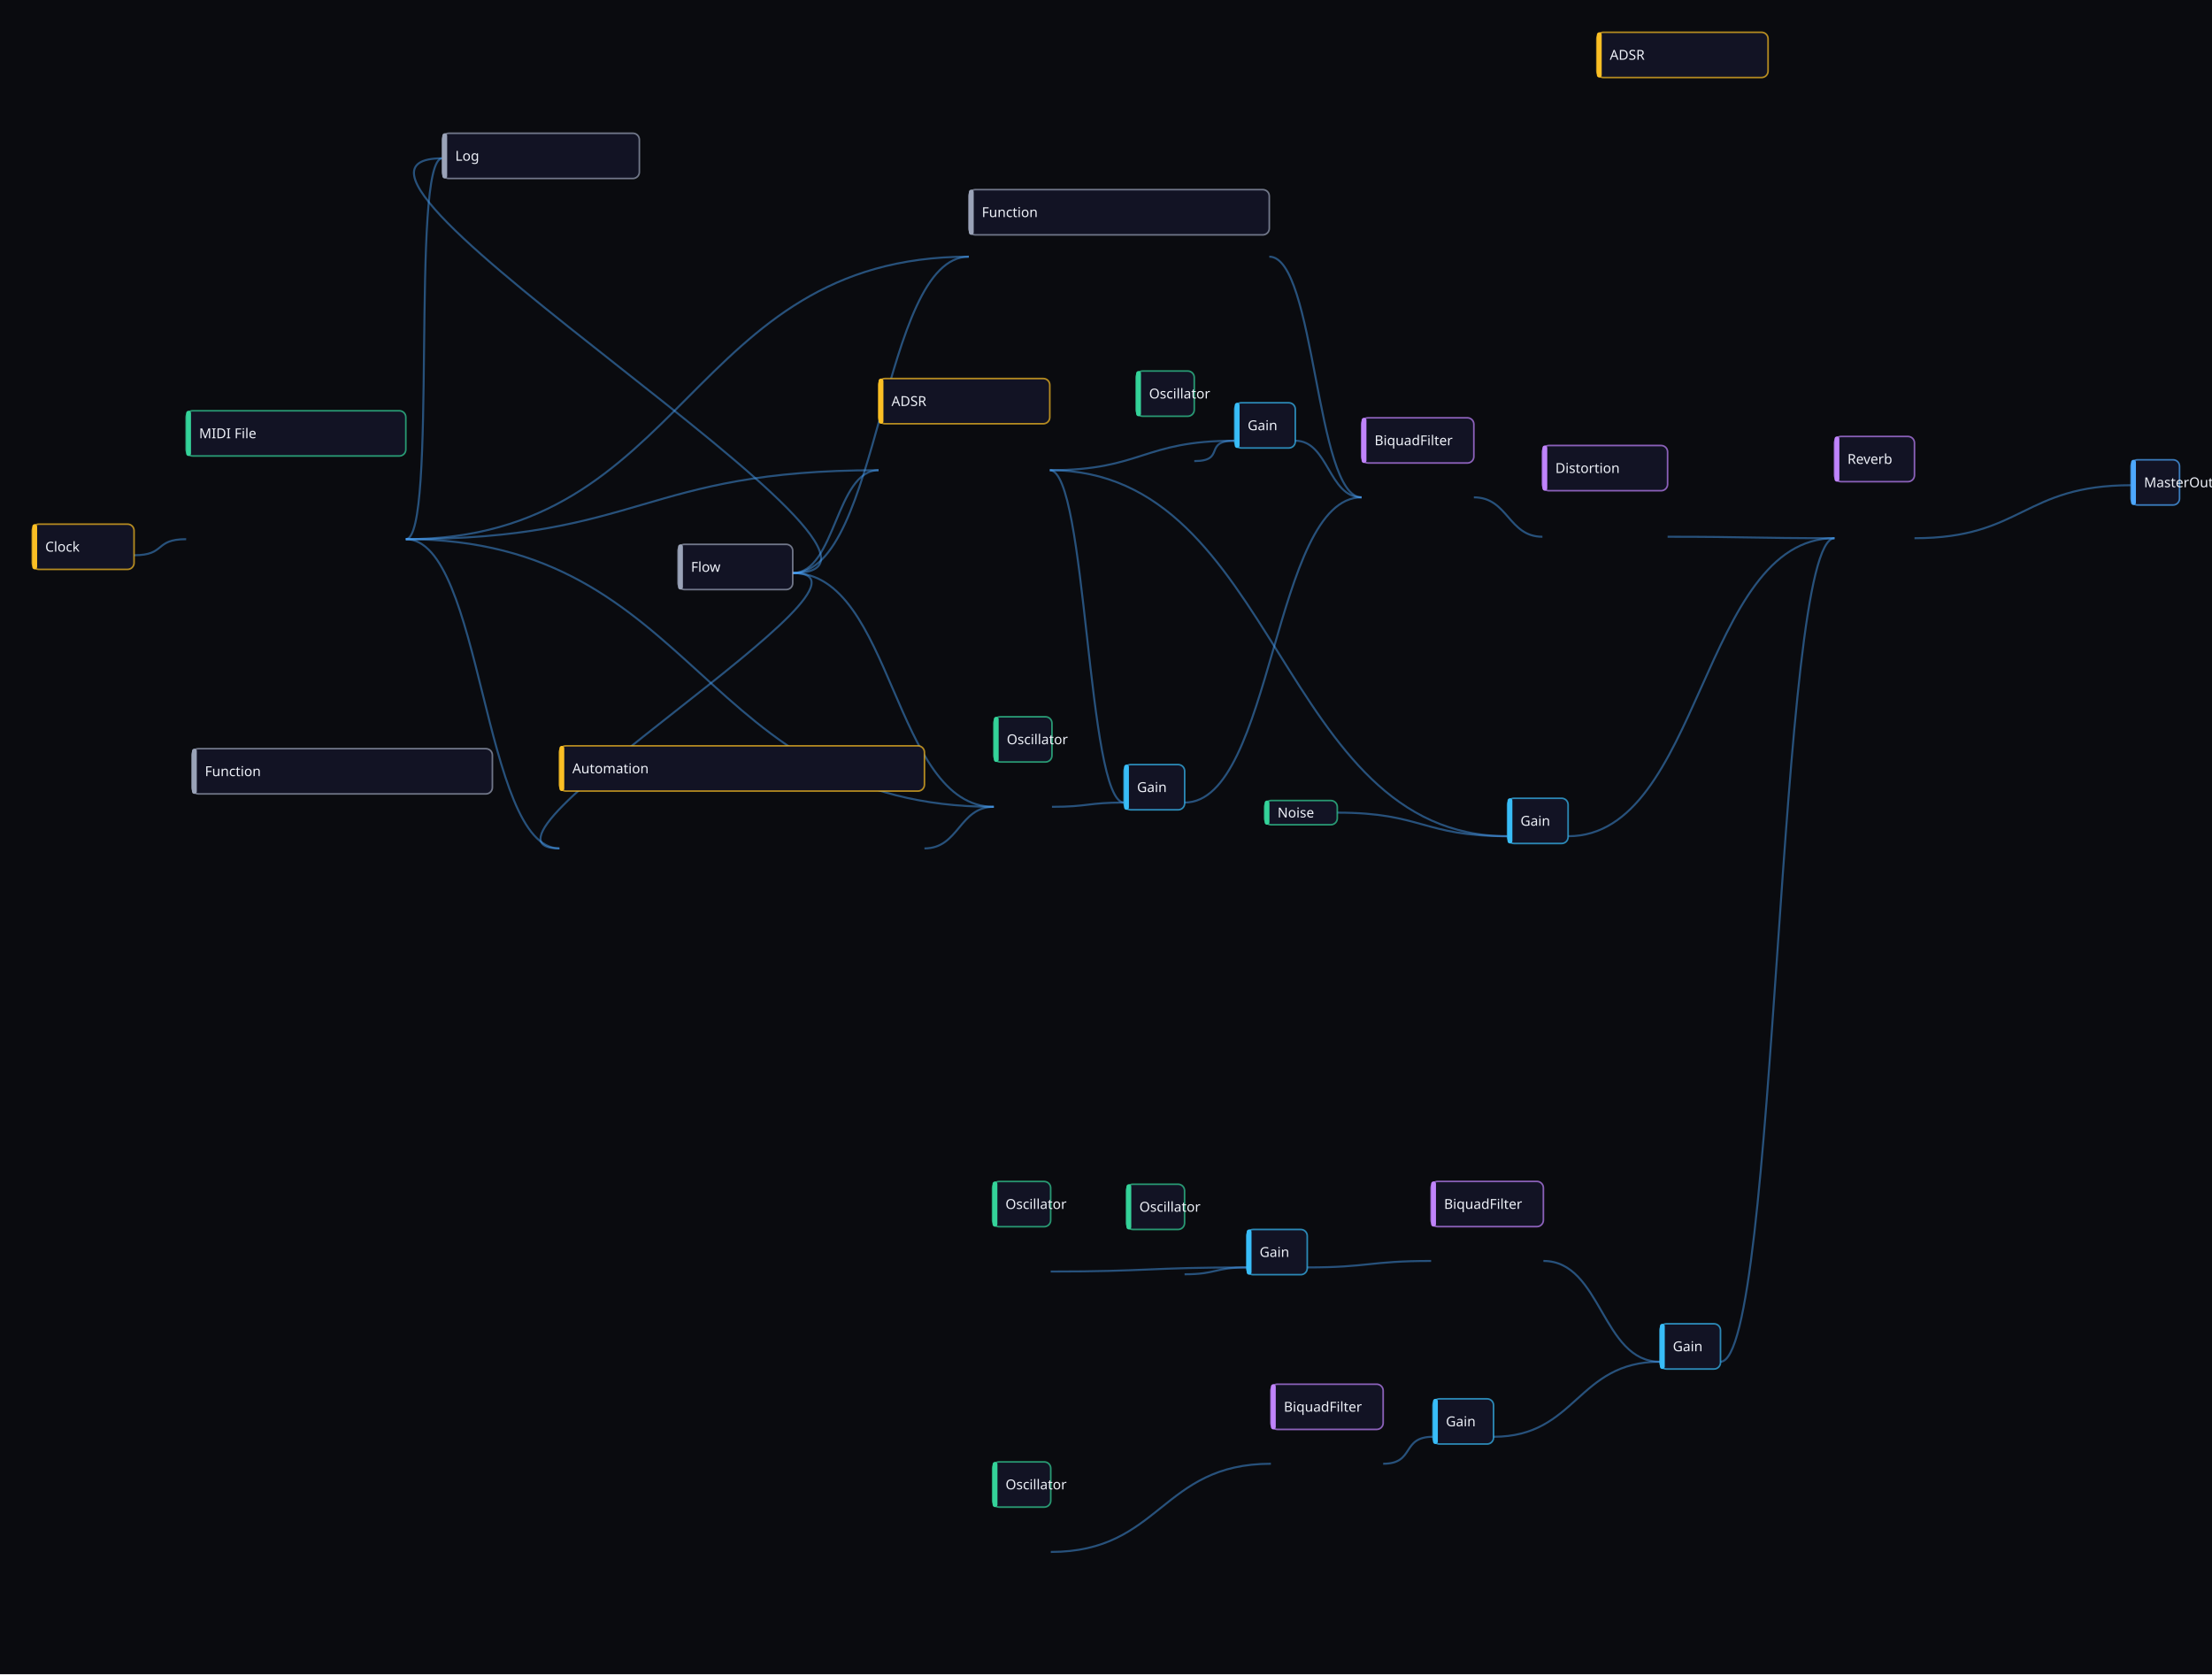
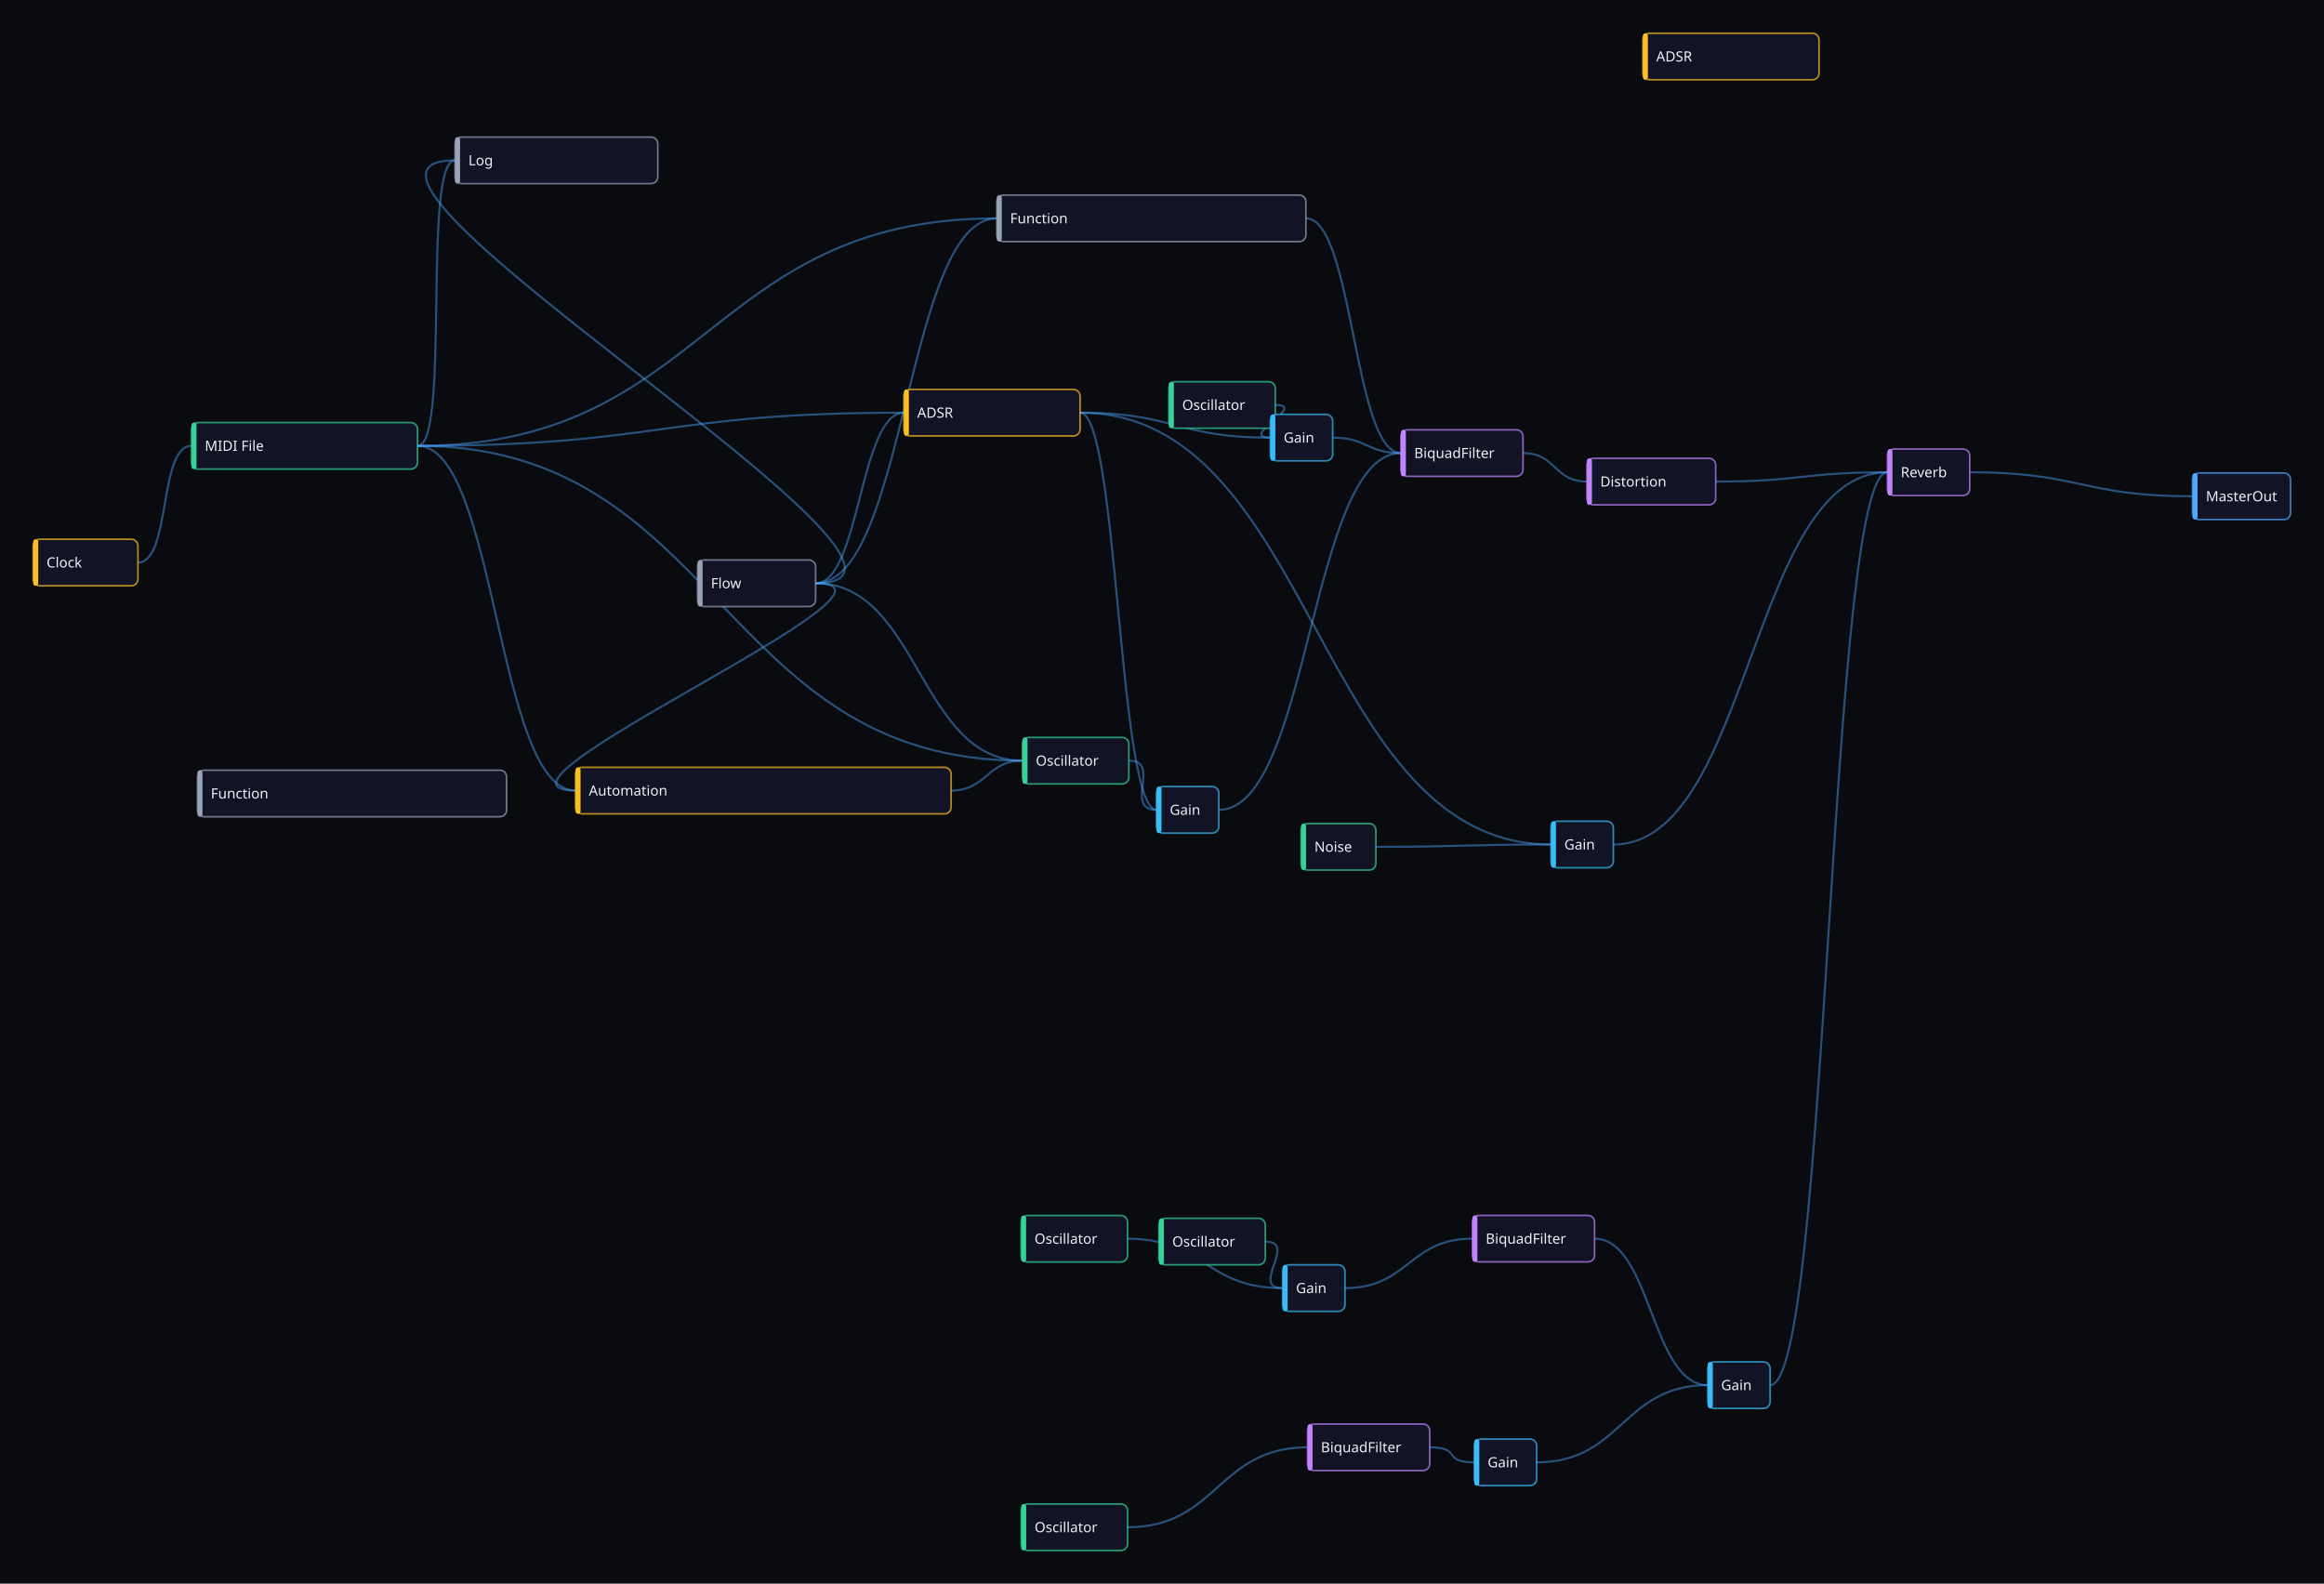
- <svg xmlns="http://www.w3.org/2000/svg" viewBox="0 0 2739 2073" font-family="ui-sans-serif,system-ui,sans-serif">
+ <svg xmlns="http://www.w3.org/2000/svg" viewBox="0 0 2797 1906" font-family="ui-sans-serif,system-ui,sans-serif">
  <rect width="100%" height="100%" fill="#0a0b0f" />
  <g fill="none" stroke="#4da8ff" stroke-opacity=".45" stroke-width="2.5">
-     <path d="M1299.9 582.2C1345.9 582.2 1345.9 993.7 1391.9 993.7" />
-     <path d="M1302.6 999.0C1347.2 999.0 1347.2 993.7 1391.9 993.7" />
-     <path d="M981.6 709.5C1034.7 709.5 1034.7 582.2 1087.9 582.2" />
-     <path d="M1466.9 993.7C1576.5 993.7 1576.5 615.8 1686.0 615.8" />
-     <path d="M981.6 709.5C1198.5 709.5 330.7 196.0 547.7 196.0" />
-     <path d="M1466.8 1577.8C1506.8 1577.8 1503.7 1569.3 1543.7 1569.3" />
-     <path d="M1301.0 1574.4C1422.3 1574.4 1422.3 1569.3 1543.7 1569.3" />
-     <path d="M1618.7 1569.3C1695.4 1569.3 1695.4 1561.3 1772.1 1561.3" />
-     <path d="M1301.1 1921.6C1437.4 1921.6 1437.4 1812.4 1573.7 1812.4" />
-     <path d="M1712.7 1812.4C1752.7 1812.4 1734.4 1779.0 1774.4 1779.0" />
-     <path d="M1849.4 1779.0C1952.4 1779.0 1952.4 1686.1 2055.4 1686.1" />
-     <path d="M1911.1 1561.3C1983.2 1561.3 1983.2 1686.1 2055.4 1686.1" />
-     <path d="M981.6 709.5C1090.7 709.5 1090.7 317.8 1199.7 317.8" />
-     <path d="M1571.7 317.8C1628.9 317.8 1628.9 615.8 1686.0 615.8" />
-     <path d="M1655.9 1006.2C1761.3 1006.2 1761.3 1035.4 1866.7 1035.4" />
-     <path d="M1299.9 582.2C1583.3 582.2 1583.3 1035.4 1866.7 1035.4" />
-     <path d="M1825.0 615.8C1867.5 615.8 1867.5 664.6 1909.9 664.6" />
-     <path d="M1478.8 570.9C1518.8 570.9 1488.9 545.7 1528.9 545.7" />
-     <path d="M1299.9 582.2C1414.4 582.2 1414.4 545.7 1528.9 545.7" />
-     <path d="M1603.9 545.7C1645.0 545.7 1645.0 615.8 1686.0 615.8" />
-     <path d="M2064.9 664.6C2168.3 664.6 2168.3 666.4 2271.6 666.4" />
-     <path d="M1941.7 1035.4C2106.7 1035.4 2106.7 666.4 2271.6 666.4" />
-     <path d="M2130.4 1686.1C2201.0 1686.1 2201.0 666.4 2271.6 666.4" />
-     <path d="M981.6 709.5C1106.1 709.5 1106.1 999.0 1230.6 999.0" />
-     <path d="M981.6 709.5C1126.0 709.5 548.2 1050.5 692.7 1050.5" />
-     <path d="M1144.7 1050.5C1187.6 1050.5 1187.6 999.0 1230.6 999.0" />
-     <path d="M166.0 687.5C206.0 687.5 190.5 667.6 230.5 667.6" />
-     <path d="M502.5 667.6C597.6 667.6 597.6 1050.5 692.7 1050.5" />
-     <path d="M502.5 667.6C866.5 667.6 866.5 999.0 1230.6 999.0" />
-     <path d="M502.5 667.6C542.5 667.6 507.7 196.0 547.7 196.0" />
-     <path d="M502.5 667.6C795.2 667.6 795.2 582.2 1087.9 582.2" />
-     <path d="M502.5 667.6C851.1 667.6 851.1 317.8 1199.7 317.8" />
-     <path d="M2370.6 666.4C2504.7 666.4 2504.7 600.8 2638.8 600.8" />
+     <path d="M1299.9 496.7C1345.9 496.7 1345.9 974.7 1391.9 974.7" />
+     <path d="M1358.6 915.5C1398.6 915.5 1351.9 974.7 1391.9 974.7" />
+     <path d="M981.6 702.0C1034.7 702.0 1034.7 496.7 1087.9 496.7" />
+     <path d="M1466.9 974.7C1576.5 974.7 1576.5 545.3 1686.0 545.3" />
+     <path d="M981.6 702.0C1198.5 702.0 330.7 193.0 547.7 193.0" />
+     <path d="M1522.8 1494.3C1562.8 1494.3 1503.7 1550.3 1543.7 1550.3" />
+     <path d="M1357.0 1490.9C1450.3 1490.9 1450.3 1550.3 1543.7 1550.3" />
+     <path d="M1618.7 1550.3C1695.4 1550.3 1695.4 1490.8 1772.1 1490.8" />
+     <path d="M1357.1 1838.1C1465.4 1838.1 1465.4 1741.9 1573.7 1741.9" />
+     <path d="M1720.7 1741.9C1760.7 1741.9 1734.4 1760.0 1774.4 1760.0" />
+     <path d="M1849.4 1760.0C1952.4 1760.0 1952.4 1667.1 2055.4 1667.1" />
+     <path d="M1919.1 1490.8C1987.2 1490.8 1987.2 1667.1 2055.4 1667.1" />
+     <path d="M981.6 702.0C1090.7 702.0 1090.7 262.8 1199.7 262.8" />
+     <path d="M1571.7 262.8C1628.9 262.8 1628.9 545.3 1686.0 545.3" />
+     <path d="M1655.9 1019.2C1761.3 1019.2 1761.3 1016.4 1866.7 1016.4" />
+     <path d="M1299.9 496.7C1583.3 496.7 1583.3 1016.4 1866.7 1016.4" />
+     <path d="M1833.0 545.3C1873.0 545.3 1869.9 579.6 1909.9 579.6" />
+     <path d="M1534.8 487.4C1574.8 487.4 1488.9 526.7 1528.9 526.7" />
+     <path d="M1299.9 496.7C1414.4 496.7 1414.4 526.7 1528.9 526.7" />
+     <path d="M1603.9 526.7C1645.0 526.7 1645.0 545.3 1686.0 545.3" />
+     <path d="M2064.9 579.6C2168.3 579.6 2168.3 568.4 2271.6 568.4" />
+     <path d="M1941.7 1016.4C2106.7 1016.4 2106.7 568.4 2271.6 568.4" />
+     <path d="M2130.4 1667.1C2201.0 1667.1 2201.0 568.4 2271.6 568.4" />
+     <path d="M981.6 702.0C1106.1 702.0 1106.1 915.5 1230.6 915.5" />
+     <path d="M981.6 702.0C1126.0 702.0 548.2 951.5 692.7 951.5" />
+     <path d="M1144.7 951.5C1187.6 951.5 1187.6 915.5 1230.6 915.5" />
+     <path d="M166.0 677.0C206.0 677.0 190.5 536.6 230.5 536.6" />
+     <path d="M502.5 536.6C597.6 536.6 597.6 951.5 692.7 951.5" />
+     <path d="M502.5 536.6C866.5 536.6 866.5 915.5 1230.6 915.5" />
+     <path d="M502.5 536.6C542.5 536.6 507.7 193.0 547.7 193.0" />
+     <path d="M502.5 536.6C795.2 536.6 795.2 496.7 1087.9 496.7" />
+     <path d="M502.5 536.6C851.1 536.6 851.1 262.8 1199.7 262.8" />
+     <path d="M2370.6 568.4C2504.7 568.4 2504.7 597.3 2638.8 597.3" />
  </g>
  <g>
-     <rect x="1230.6" y="887.5" width="72" height="56" rx="8" fill="#121324" stroke="#34d399" stroke-opacity=".7" stroke-width="2" />
+     <rect x="1230.6" y="887.5" width="128" height="56" rx="8" fill="#121324" stroke="#34d399" stroke-opacity=".7" stroke-width="2" />
    <rect x="1230.6" y="887.5" width="6" height="56" rx="3" fill="#34d399" />
    <text x="1246.6" y="921.5" font-size="17" fill="#eef1f8">Oscillator</text>
  </g>
  <g>
    <rect x="1087.9" y="468.7" width="212" height="56" rx="8" fill="#121324" stroke="#fbbf24" stroke-opacity=".7" stroke-width="2" />
    <rect x="1087.9" y="468.7" width="6" height="56" rx="3" fill="#fbbf24" />
    <text x="1103.9" y="502.7" font-size="17" fill="#eef1f8">ADSR</text>
  </g>
  <g>
    <rect x="1391.9" y="946.7" width="75" height="56" rx="8" fill="#121324" stroke="#38bdf8" stroke-opacity=".7" stroke-width="2" />
    <rect x="1391.9" y="946.7" width="6" height="56" rx="3" fill="#38bdf8" />
    <text x="1407.9" y="980.7" font-size="17" fill="#eef1f8">Gain</text>
  </g>
  <g>
-     <rect x="2638.8" y="569.3" width="60" height="56" rx="8" fill="#121324" stroke="#4da8ff" stroke-opacity=".7" stroke-width="2" />
+     <rect x="2638.8" y="569.3" width="118" height="56" rx="8" fill="#121324" stroke="#4da8ff" stroke-opacity=".7" stroke-width="2" />
    <rect x="2638.8" y="569.3" width="6" height="56" rx="3" fill="#4da8ff" />
    <text x="2654.8" y="603.3" font-size="17" fill="#eef1f8">MasterOut</text>
  </g>
  <g>
    <rect x="839.6" y="674.0" width="142" height="56" rx="8" fill="#121324" stroke="#9aa3b8" stroke-opacity=".7" stroke-width="2" />
    <rect x="839.6" y="674.0" width="6" height="56" rx="3" fill="#9aa3b8" />
    <text x="855.6" y="708.0" font-size="17" fill="#eef1f8">Flow</text>
  </g>
  <g>
-     <rect x="1686.0" y="517.3" width="139" height="56" rx="8" fill="#121324" stroke="#c084fc" stroke-opacity=".7" stroke-width="2" />
+     <rect x="1686.0" y="517.3" width="147" height="56" rx="8" fill="#121324" stroke="#c084fc" stroke-opacity=".7" stroke-width="2" />
    <rect x="1686.0" y="517.3" width="6" height="56" rx="3" fill="#c084fc" />
    <text x="1702.0" y="551.3" font-size="17" fill="#eef1f8">BiquadFilter</text>
  </g>
  <g>
    <rect x="1199.7" y="234.8" width="372" height="56" rx="8" fill="#121324" stroke="#9aa3b8" stroke-opacity=".7" stroke-width="2" />
    <rect x="1199.7" y="234.8" width="6" height="56" rx="3" fill="#9aa3b8" />
    <text x="1215.7" y="268.8" font-size="17" fill="#eef1f8">Function</text>
  </g>
  <g>
    <rect x="547.7" y="165.0" width="244" height="56" rx="8" fill="#121324" stroke="#9aa3b8" stroke-opacity=".7" stroke-width="2" />
    <rect x="547.7" y="165.0" width="6" height="56" rx="3" fill="#9aa3b8" />
    <text x="563.7" y="199.0" font-size="17" fill="#eef1f8">Log</text>
  </g>
  <g>
    <rect x="237.7" y="927.0" width="372" height="56" rx="8" fill="#121324" stroke="#9aa3b8" stroke-opacity=".7" stroke-width="2" />
    <rect x="237.7" y="927.0" width="6" height="56" rx="3" fill="#9aa3b8" />
    <text x="253.7" y="961.0" font-size="17" fill="#eef1f8">Function</text>
  </g>
  <g>
-     <rect x="1229.0" y="1462.9" width="72" height="56" rx="8" fill="#121324" stroke="#34d399" stroke-opacity=".7" stroke-width="2" />
+     <rect x="1229.0" y="1462.9" width="128" height="56" rx="8" fill="#121324" stroke="#34d399" stroke-opacity=".7" stroke-width="2" />
    <rect x="1229.0" y="1462.9" width="6" height="56" rx="3" fill="#34d399" />
    <text x="1245.0" y="1496.9" font-size="17" fill="#eef1f8">Oscillator</text>
  </g>
  <g>
-     <rect x="1229.1" y="1810.1" width="72" height="56" rx="8" fill="#121324" stroke="#34d399" stroke-opacity=".7" stroke-width="2" />
+     <rect x="1229.1" y="1810.1" width="128" height="56" rx="8" fill="#121324" stroke="#34d399" stroke-opacity=".7" stroke-width="2" />
    <rect x="1229.1" y="1810.1" width="6" height="56" rx="3" fill="#34d399" />
    <text x="1245.1" y="1844.1" font-size="17" fill="#eef1f8">Oscillator</text>
  </g>
  <g>
-     <rect x="1394.8" y="1466.3" width="72" height="56" rx="8" fill="#121324" stroke="#34d399" stroke-opacity=".7" stroke-width="2" />
+     <rect x="1394.8" y="1466.3" width="128" height="56" rx="8" fill="#121324" stroke="#34d399" stroke-opacity=".7" stroke-width="2" />
    <rect x="1394.8" y="1466.3" width="6" height="56" rx="3" fill="#34d399" />
    <text x="1410.8" y="1500.3" font-size="17" fill="#eef1f8">Oscillator</text>
  </g>
  <g>
    <rect x="1543.7" y="1522.3" width="75" height="56" rx="8" fill="#121324" stroke="#38bdf8" stroke-opacity=".7" stroke-width="2" />
    <rect x="1543.7" y="1522.3" width="6" height="56" rx="3" fill="#38bdf8" />
    <text x="1559.7" y="1556.3" font-size="17" fill="#eef1f8">Gain</text>
  </g>
  <g>
-     <rect x="1772.1" y="1462.8" width="139" height="56" rx="8" fill="#121324" stroke="#c084fc" stroke-opacity=".7" stroke-width="2" />
+     <rect x="1772.1" y="1462.8" width="147" height="56" rx="8" fill="#121324" stroke="#c084fc" stroke-opacity=".7" stroke-width="2" />
    <rect x="1772.1" y="1462.8" width="6" height="56" rx="3" fill="#c084fc" />
    <text x="1788.1" y="1496.8" font-size="17" fill="#eef1f8">BiquadFilter</text>
  </g>
  <g>
-     <rect x="1573.7" y="1713.9" width="139" height="56" rx="8" fill="#121324" stroke="#c084fc" stroke-opacity=".7" stroke-width="2" />
+     <rect x="1573.7" y="1713.9" width="147" height="56" rx="8" fill="#121324" stroke="#c084fc" stroke-opacity=".7" stroke-width="2" />
    <rect x="1573.7" y="1713.9" width="6" height="56" rx="3" fill="#c084fc" />
    <text x="1589.7" y="1747.9" font-size="17" fill="#eef1f8">BiquadFilter</text>
  </g>
  <g>
    <rect x="1774.4" y="1732.0" width="75" height="56" rx="8" fill="#121324" stroke="#38bdf8" stroke-opacity=".7" stroke-width="2" />
    <rect x="1774.4" y="1732.0" width="6" height="56" rx="3" fill="#38bdf8" />
    <text x="1790.4" y="1766.0" font-size="17" fill="#eef1f8">Gain</text>
  </g>
  <g>
    <rect x="2055.4" y="1639.1" width="75" height="56" rx="8" fill="#121324" stroke="#38bdf8" stroke-opacity=".7" stroke-width="2" />
    <rect x="2055.4" y="1639.1" width="6" height="56" rx="3" fill="#38bdf8" />
    <text x="2071.4" y="1673.1" font-size="17" fill="#eef1f8">Gain</text>
  </g>
  <g>
-     <rect x="1565.9" y="991.2" width="90" height="30" rx="8" fill="#121324" stroke="#34d399" stroke-opacity=".7" stroke-width="2" />
-     <rect x="1565.9" y="991.2" width="6" height="30" rx="3" fill="#34d399" />
-     <text x="1581.9" y="1012.2" font-size="17" fill="#eef1f8">Noise</text>
+     <rect x="1565.9" y="991.2" width="90" height="56" rx="8" fill="#121324" stroke="#34d399" stroke-opacity=".7" stroke-width="2" />
+     <rect x="1565.9" y="991.2" width="6" height="56" rx="3" fill="#34d399" />
+     <text x="1581.9" y="1025.2" font-size="17" fill="#eef1f8">Noise</text>
  </g>
  <g>
    <rect x="1866.7" y="988.4" width="75" height="56" rx="8" fill="#121324" stroke="#38bdf8" stroke-opacity=".7" stroke-width="2" />
    <rect x="1866.7" y="988.4" width="6" height="56" rx="3" fill="#38bdf8" />
    <text x="1882.7" y="1022.4" font-size="17" fill="#eef1f8">Gain</text>
  </g>
  <g>
    <rect x="1909.9" y="551.6" width="155" height="56" rx="8" fill="#121324" stroke="#c084fc" stroke-opacity=".7" stroke-width="2" />
    <rect x="1909.9" y="551.6" width="6" height="56" rx="3" fill="#c084fc" />
    <text x="1925.9" y="585.6" font-size="17" fill="#eef1f8">Distortion</text>
  </g>
  <g>
-     <rect x="1406.8" y="459.4" width="72" height="56" rx="8" fill="#121324" stroke="#34d399" stroke-opacity=".7" stroke-width="2" />
+     <rect x="1406.8" y="459.4" width="128" height="56" rx="8" fill="#121324" stroke="#34d399" stroke-opacity=".7" stroke-width="2" />
    <rect x="1406.8" y="459.4" width="6" height="56" rx="3" fill="#34d399" />
    <text x="1422.8" y="493.4" font-size="17" fill="#eef1f8">Oscillator</text>
  </g>
  <g>
    <rect x="1528.9" y="498.7" width="75" height="56" rx="8" fill="#121324" stroke="#38bdf8" stroke-opacity=".7" stroke-width="2" />
    <rect x="1528.9" y="498.7" width="6" height="56" rx="3" fill="#38bdf8" />
    <text x="1544.9" y="532.7" font-size="17" fill="#eef1f8">Gain</text>
  </g>
  <g>
    <rect x="2271.6" y="540.4" width="99" height="56" rx="8" fill="#121324" stroke="#c084fc" stroke-opacity=".7" stroke-width="2" />
    <rect x="2271.6" y="540.4" width="6" height="56" rx="3" fill="#c084fc" />
    <text x="2287.6" y="574.4" font-size="17" fill="#eef1f8">Reverb</text>
  </g>
  <g>
    <rect x="1977.3" y="40.0" width="212" height="56" rx="8" fill="#121324" stroke="#fbbf24" stroke-opacity=".7" stroke-width="2" />
    <rect x="1977.3" y="40.0" width="6" height="56" rx="3" fill="#fbbf24" />
    <text x="1993.3" y="74.0" font-size="17" fill="#eef1f8">ADSR</text>
  </g>
  <g>
    <rect x="692.7" y="923.5" width="452" height="56" rx="8" fill="#121324" stroke="#fbbf24" stroke-opacity=".7" stroke-width="2" />
    <rect x="692.7" y="923.5" width="6" height="56" rx="3" fill="#fbbf24" />
    <text x="708.7" y="957.5" font-size="17" fill="#eef1f8">Automation</text>
  </g>
  <g>
    <rect x="40.0" y="649.0" width="126" height="56" rx="8" fill="#121324" stroke="#fbbf24" stroke-opacity=".7" stroke-width="2" />
    <rect x="40.0" y="649.0" width="6" height="56" rx="3" fill="#fbbf24" />
    <text x="56.0" y="683.0" font-size="17" fill="#eef1f8">Clock</text>
  </g>
  <g>
    <rect x="230.5" y="508.6" width="272" height="56" rx="8" fill="#121324" stroke="#34d399" stroke-opacity=".7" stroke-width="2" />
    <rect x="230.5" y="508.6" width="6" height="56" rx="3" fill="#34d399" />
    <text x="246.5" y="542.6" font-size="17" fill="#eef1f8">MIDI File</text>
  </g>
</svg>
